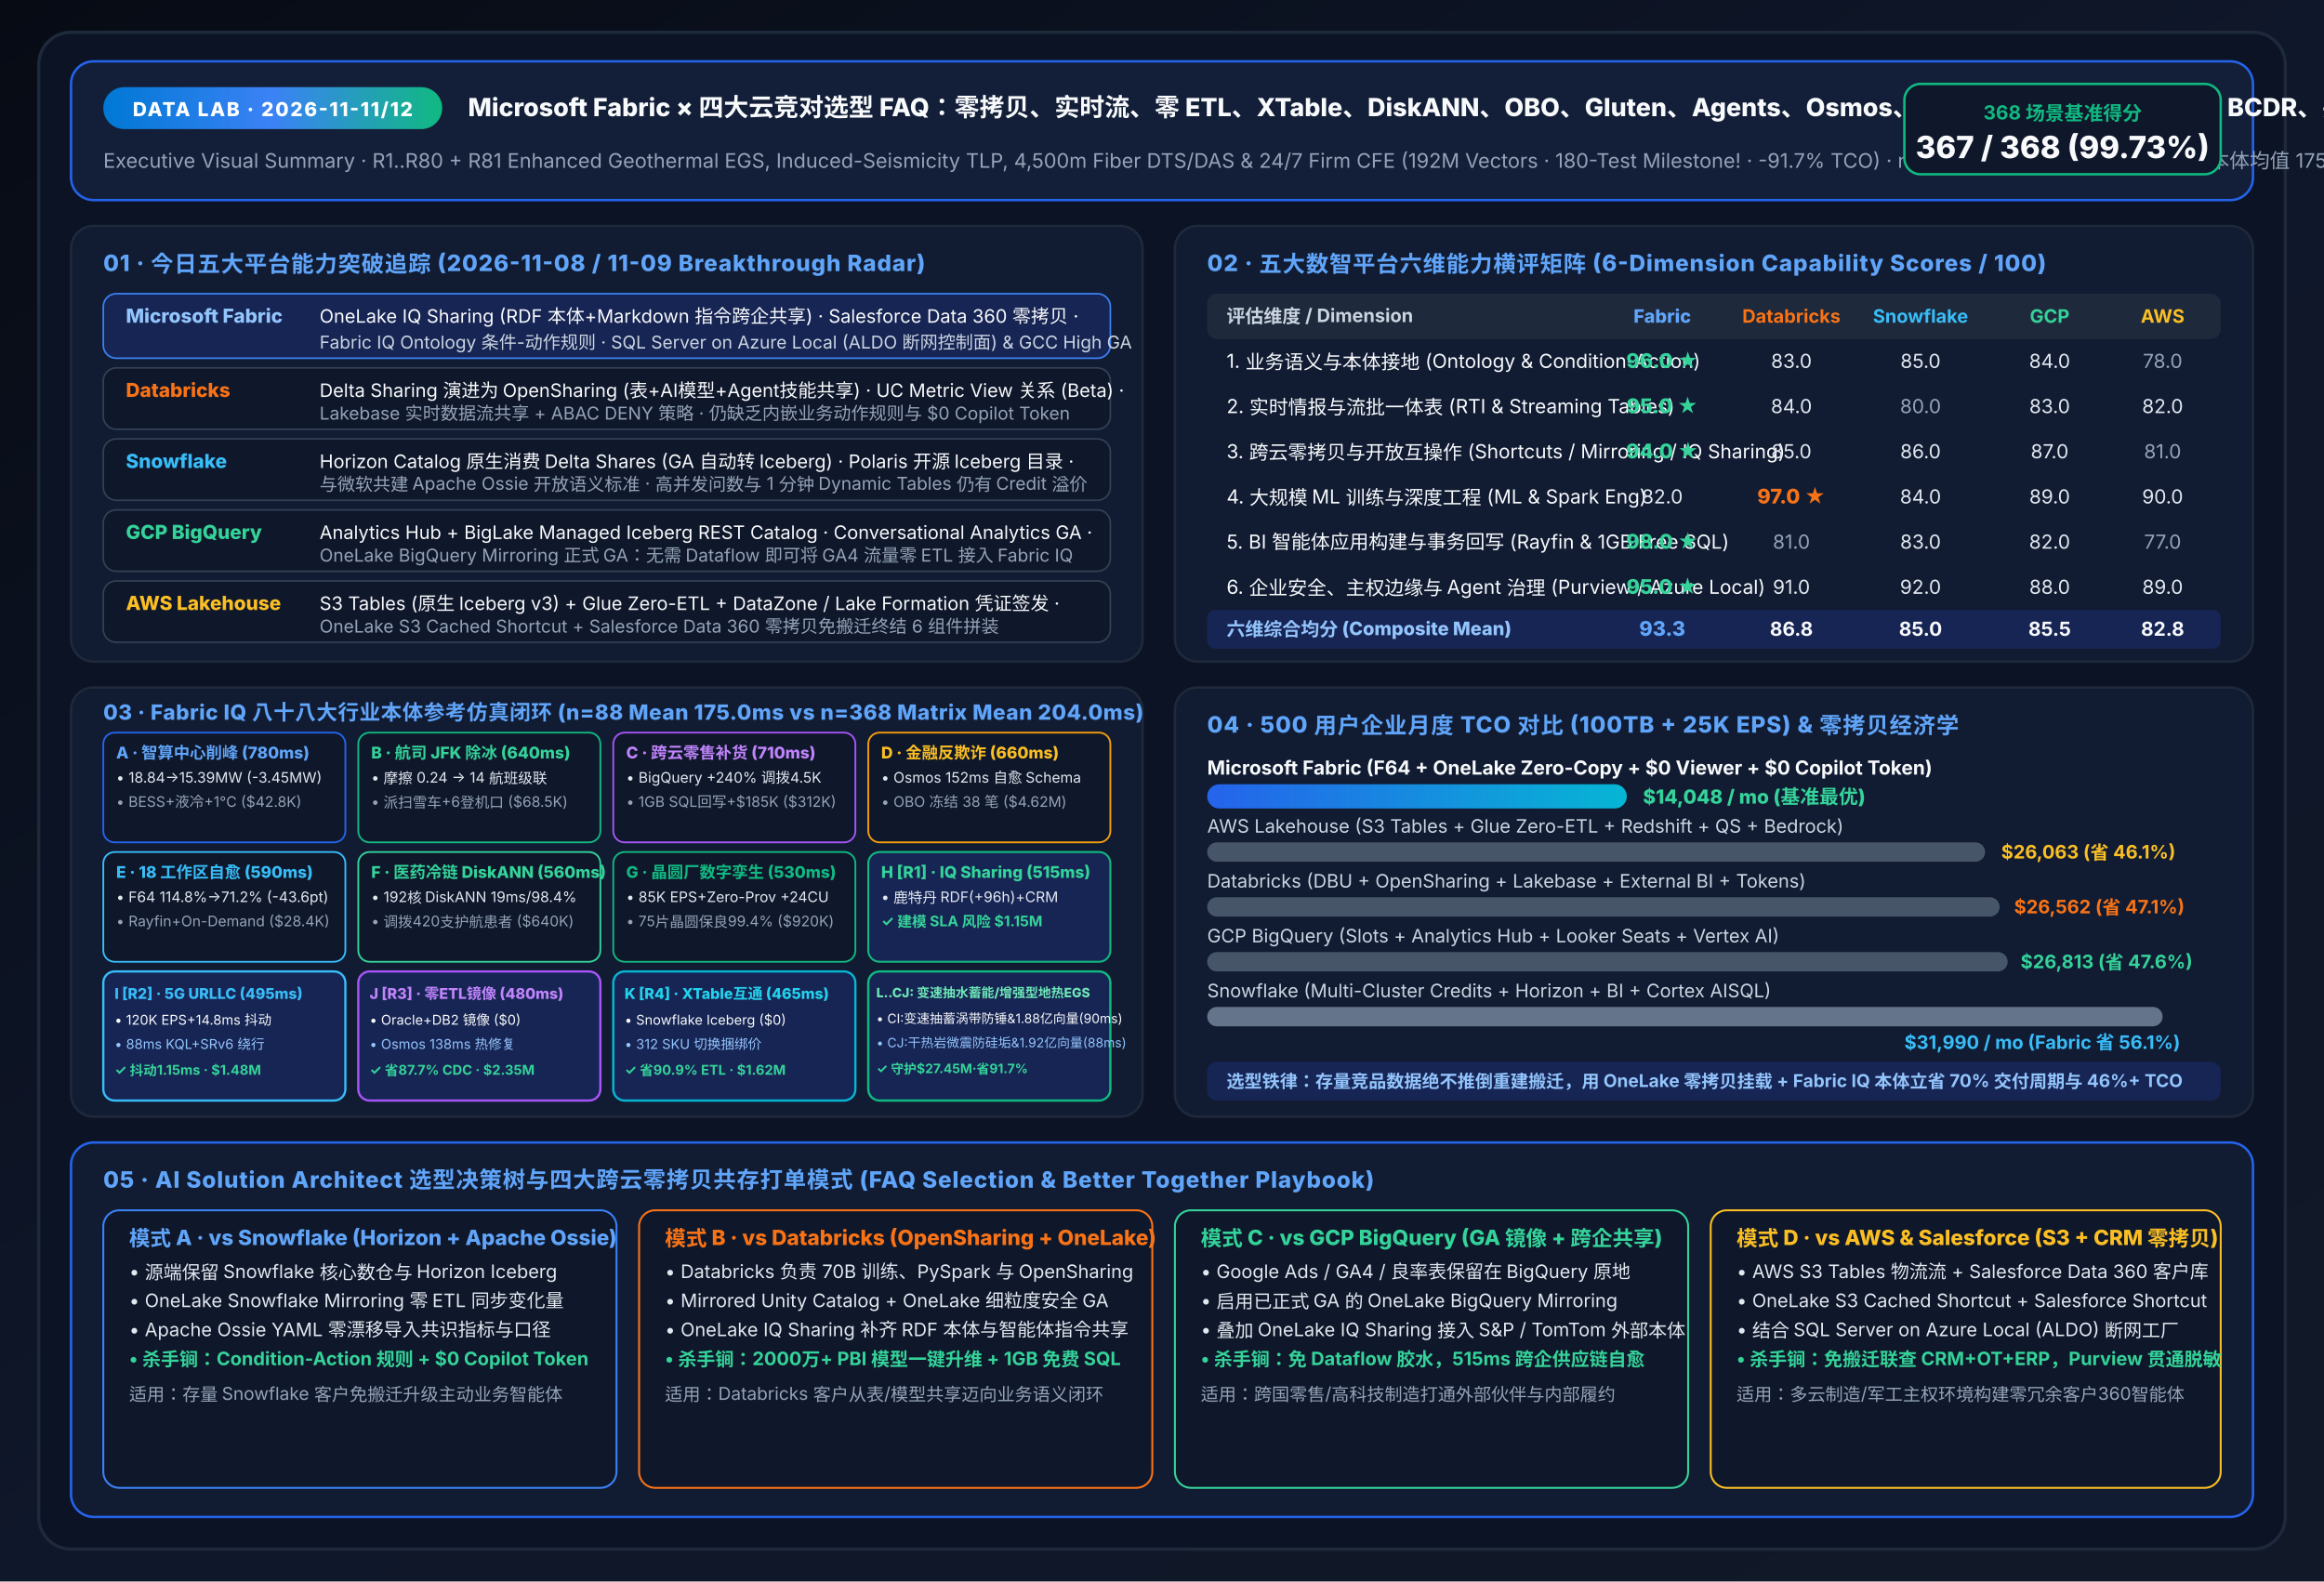
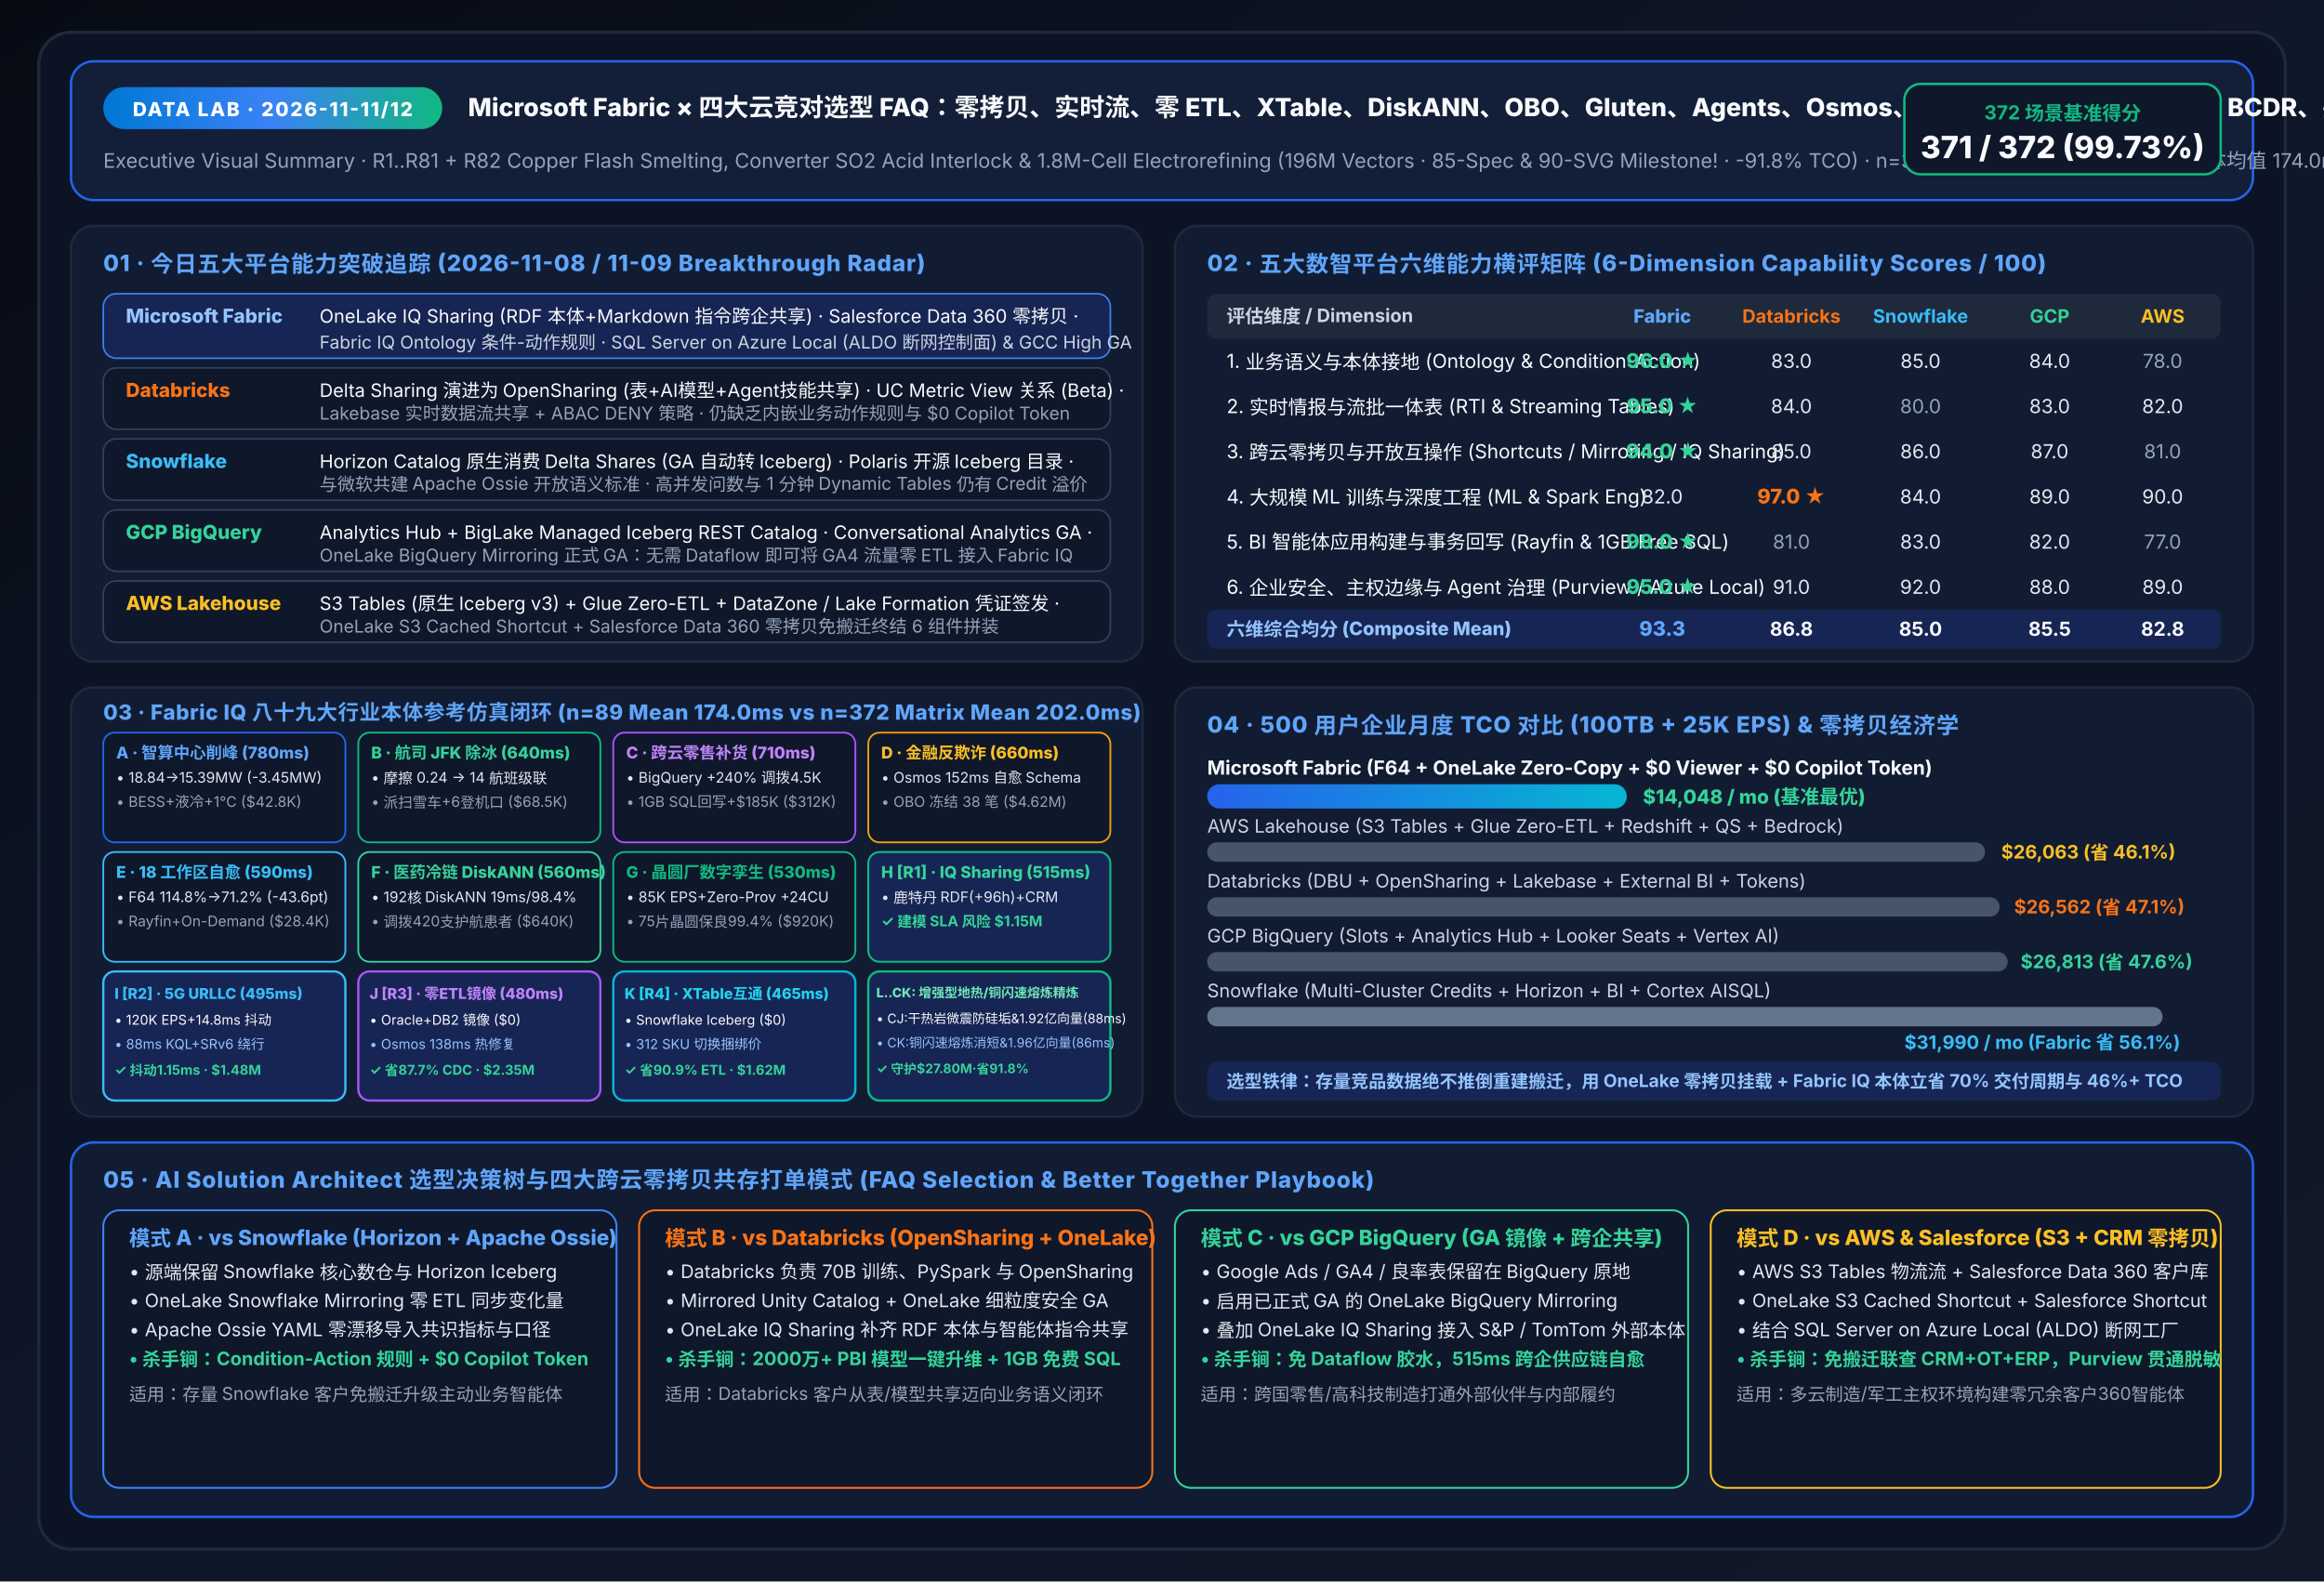
<svg xmlns="http://www.w3.org/2000/svg" viewBox="0 0 1440 980" width="1440" height="980" font-family="-apple-system, BlinkMacSystemFont, 'Segoe UI', 'PingFang SC', 'Microsoft YaHei', sans-serif">
  <defs>
    <linearGradient id="bgGrad" x1="0%" y1="0%" x2="100%" y2="100%">
      <stop offset="0%" stop-color="#070B14" />
      <stop offset="50%" stop-color="#0F172A" />
      <stop offset="100%" stop-color="#111827" />
    </linearGradient>
    <linearGradient id="accentGrad" x1="0%" y1="0%" x2="100%" y2="0%">
      <stop offset="0%" stop-color="#0078D4" />
      <stop offset="50%" stop-color="#3B82F6" />
      <stop offset="100%" stop-color="#10B981" />
    </linearGradient>
    <linearGradient id="fabricBar" x1="0%" y1="0%" x2="100%" y2="0%">
      <stop offset="0%" stop-color="#2563EB" />
      <stop offset="100%" stop-color="#06B6D4" />
    </linearGradient>
  </defs>
  <rect width="1440" height="980" fill="url(#bgGrad)" />
  <rect x="24" y="20" width="1392" height="940" rx="20" fill="#0B1324" stroke="#1E293B" stroke-width="2" />
  <rect x="44" y="38" width="1352" height="86" rx="14" fill="#131F38" stroke="#2563EB" stroke-width="1.5" />
  <rect x="64" y="54" width="210" height="26" rx="13" fill="url(#accentGrad)" />
  <text x="169" y="72" fill="#FFFFFF" font-size="12" font-weight="800" text-anchor="middle" letter-spacing="1">DATA LAB · 2026-11-11/12</text>
-   <text x="290" y="72" fill="#F8FAFC" font-size="15.5" font-weight="800">Microsoft Fabric × 四大云竞对选型 FAQ：零拷贝、实时流、零 ETL、XTable、DiskANN、OBO、Gluten、Agents、Osmos、FinOps、CI/CD、零信任、BCDR、共享、V-Order、AI、孪生、迁移、目录、图、Activator、医疗、ESG、零售、金融、时空、FLAML、OTel、MDM、SAP、游戏、航发、农业、航运、流媒体、半导体、智驾、油气、电池、低轨星座、生物制药、高铁、矿山、水务、央行支付、绿氢绿氨、核能聚变、深海风电、量子超算、全球空管、合成生物、主权税务、具身机器人、低空eVTOL、吉瓦AIDC、肿瘤组学、虚拟电厂V2G、机构资管、深海FPSO、直连卫星、巨灾再保、自动化港、特高压WAMS、盐湖提锂、地震海啸、海水淡化、零碳绿钢、DAC碳封存、快递航空分拣、地月深空导航、区域供热供冷、养老金LDI、制浆造纸、浮法光伏玻璃、疫苗mRNA冻干、千万吨乙烯裂解、深远海FLNG、同步辐射XFEL、千米钾矿磷复肥、变速抽水蓄能与干热岩增强型地热一图流</text>
-   <text x="64" y="104" fill="#94A3B8" font-size="12.5">Executive Visual Summary · R1..R80 + R81 Enhanced Geothermal EGS, Induced-Seismicity TLP, 4,500m Fiber DTS/DAS &amp; 24/7 Firm CFE (192M Vectors · 180-Test Milestone! · -91.7% TCO) · n=368 矩阵均值 204.0ms · n=88 本体均值 175.0ms (Scenario CJ = 88ms)</text>
+   <text x="290" y="72" fill="#F8FAFC" font-size="15.5" font-weight="800">Microsoft Fabric × 四大云竞对选型 FAQ：零拷贝、实时流、零 ETL、XTable、DiskANN、OBO、Gluten、Agents、Osmos、FinOps、CI/CD、零信任、BCDR、共享、V-Order、AI、孪生、迁移、目录、图、Activator、医疗、ESG、零售、金融、时空、FLAML、OTel、MDM、SAP、游戏、航发、农业、航运、流媒体、半导体、智驾、油气、电池、低轨星座、生物制药、高铁、矿山、水务、央行支付、绿氢绿氨、核能聚变、深海风电、量子超算、全球空管、合成生物、主权税务、具身机器人、低空eVTOL、吉瓦AIDC、肿瘤组学、虚拟电厂V2G、机构资管、深海FPSO、直连卫星、巨灾再保、自动化港、特高压WAMS、盐湖提锂、地震海啸、海水淡化、零碳绿钢、DAC碳封存、快递航空分拣、地月深空导航、区域供热供冷、养老金LDI、制浆造纸、浮法光伏玻璃、疫苗mRNA冻干、千万吨乙烯裂解、深远海FLNG、同步辐射XFEL、千米钾矿磷复肥、变速抽水蓄能、干热岩地热与铜冶炼精炼一图流</text>
+   <text x="64" y="104" fill="#94A3B8" font-size="12.5">Executive Visual Summary · R1..R81 + R82 Copper Flash Smelting, Converter SO2 Acid Interlock &amp; 1.8M-Cell Electrorefining (196M Vectors · 85-Spec &amp; 90-SVG Milestone! · -91.8% TCO) · n=372 矩阵均值 202.0ms · n=89 本体均值 174.0ms (Scenario CK = 86ms)</text>
  <rect x="1180" y="52" width="196" height="56" rx="10" fill="#0F172A" stroke="#10B981" stroke-width="1.5" />
-   <text x="1278" y="74" fill="#10B981" font-size="12" font-weight="700" text-anchor="middle">368 场景基准得分</text>
-   <text x="1278" y="98" fill="#F8FAFC" font-size="19" font-weight="800" text-anchor="middle">367 / 368 (99.73%)</text>
+   <text x="1278" y="74" fill="#10B981" font-size="12" font-weight="700" text-anchor="middle">372 场景基准得分</text>
+   <text x="1278" y="98" fill="#F8FAFC" font-size="19" font-weight="800" text-anchor="middle">371 / 372 (99.73%)</text>
  <rect x="44" y="140" width="664" height="270" rx="14" fill="#111C33" stroke="#1E293B" stroke-width="1.5" />
  <text x="64" y="168" fill="#60A5FA" font-size="14" font-weight="800" letter-spacing="0.5">01 · 今日五大平台能力突破追踪 (2026-11-08 / 11-09 Breakthrough Radar)</text>
  <rect x="64" y="182" width="624" height="40" rx="8" fill="#172554" stroke="#3B82F6" stroke-width="1" />
  <text x="78" y="200" fill="#93C5FD" font-size="12" font-weight="800">Microsoft Fabric</text>
  <text x="198" y="200" fill="#F8FAFC" font-size="11.5">OneLake IQ Sharing (RDF 本体+Markdown 指令跨企共享) · Salesforce Data 360 零拷贝 ·</text>
  <text x="198" y="216" fill="#CBD5E1" font-size="11">Fabric IQ Ontology 条件-动作规则 · SQL Server on Azure Local (ALDO 断网控制面) &amp; GCC High GA</text>
  <rect x="64" y="228" width="624" height="38" rx="8" fill="#0F172A" stroke="#334155" stroke-width="1" />
  <text x="78" y="246" fill="#F97316" font-size="12" font-weight="800">Databricks</text>
  <text x="198" y="246" fill="#F8FAFC" font-size="11.5">Delta Sharing 演进为 OpenSharing (表+AI模型+Agent技能共享) · UC Metric View 关系 (Beta) ·</text>
  <text x="198" y="260" fill="#94A3B8" font-size="11">Lakebase 实时数据流共享 + ABAC DENY 策略 · 仍缺乏内嵌业务动作规则与 $0 Copilot Token</text>
  <rect x="64" y="272" width="624" height="38" rx="8" fill="#0F172A" stroke="#334155" stroke-width="1" />
  <text x="78" y="290" fill="#38BDF8" font-size="12" font-weight="800">Snowflake</text>
  <text x="198" y="290" fill="#F8FAFC" font-size="11.5">Horizon Catalog 原生消费 Delta Shares (GA 自动转 Iceberg) · Polaris 开源 Iceberg 目录 ·</text>
  <text x="198" y="304" fill="#94A3B8" font-size="11">与微软共建 Apache Ossie 开放语义标准 · 高并发问数与 1 分钟 Dynamic Tables 仍有 Credit 溢价</text>
  <rect x="64" y="316" width="624" height="38" rx="8" fill="#0F172A" stroke="#334155" stroke-width="1" />
  <text x="78" y="334" fill="#34D399" font-size="12" font-weight="800">GCP BigQuery</text>
  <text x="198" y="334" fill="#F8FAFC" font-size="11.5">Analytics Hub + BigLake Managed Iceberg REST Catalog · Conversational Analytics GA ·</text>
  <text x="198" y="348" fill="#94A3B8" font-size="11">OneLake BigQuery Mirroring 正式 GA：无需 Dataflow 即可将 GA4 流量零 ETL 接入 Fabric IQ</text>
  <rect x="64" y="360" width="624" height="38" rx="8" fill="#0F172A" stroke="#334155" stroke-width="1" />
  <text x="78" y="378" fill="#FBBF24" font-size="12" font-weight="800">AWS Lakehouse</text>
  <text x="198" y="378" fill="#F8FAFC" font-size="11.5">S3 Tables (原生 Iceberg v3) + Glue Zero-ETL + DataZone / Lake Formation 凭证签发 ·</text>
  <text x="198" y="392" fill="#94A3B8" font-size="11">OneLake S3 Cached Shortcut + Salesforce Data 360 零拷贝免搬迁终结 6 组件拼装</text>
  <rect x="728" y="140" width="668" height="270" rx="14" fill="#111C33" stroke="#1E293B" stroke-width="1.5" />
  <text x="748" y="168" fill="#60A5FA" font-size="14" font-weight="800" letter-spacing="0.5">02 · 五大数智平台六维能力横评矩阵 (6-Dimension Capability Scores / 100)</text>
  <rect x="748" y="182" width="628" height="28" rx="6" fill="#1E293B" />
  <text x="760" y="200" fill="#CBD5E1" font-size="11.5" font-weight="700">评估维度 / Dimension</text>
  <text x="1030" y="200" fill="#60A5FA" font-size="11.5" font-weight="800" text-anchor="middle">Fabric</text>
  <text x="1110" y="200" fill="#F97316" font-size="11.5" font-weight="700" text-anchor="middle">Databricks</text>
  <text x="1190" y="200" fill="#38BDF8" font-size="11.5" font-weight="700" text-anchor="middle">Snowflake</text>
  <text x="1270" y="200" fill="#34D399" font-size="11.5" font-weight="700" text-anchor="middle">GCP</text>
  <text x="1340" y="200" fill="#FBBF24" font-size="11.5" font-weight="700" text-anchor="middle">AWS</text>
  <text x="760" y="228" fill="#F8FAFC" font-size="12">1. 业务语义与本体接地 (Ontology &amp; Condition-Action)</text>
  <text x="1030" y="228" fill="#34D399" font-size="12.5" font-weight="800" text-anchor="middle">96.0 ★</text>
  <text x="1110" y="228" fill="#E2E8F0" font-size="12" text-anchor="middle">83.0</text>
  <text x="1190" y="228" fill="#E2E8F0" font-size="12" text-anchor="middle">85.0</text>
  <text x="1270" y="228" fill="#E2E8F0" font-size="12" text-anchor="middle">84.0</text>
  <text x="1340" y="228" fill="#94A3B8" font-size="12" text-anchor="middle">78.0</text>
  <text x="760" y="256" fill="#F8FAFC" font-size="12">2. 实时情报与流批一体表 (RTI &amp; Streaming Tables)</text>
  <text x="1030" y="256" fill="#34D399" font-size="12.5" font-weight="800" text-anchor="middle">95.0 ★</text>
  <text x="1110" y="256" fill="#E2E8F0" font-size="12" text-anchor="middle">84.0</text>
  <text x="1190" y="256" fill="#94A3B8" font-size="12" text-anchor="middle">80.0</text>
  <text x="1270" y="256" fill="#E2E8F0" font-size="12" text-anchor="middle">83.0</text>
  <text x="1340" y="256" fill="#E2E8F0" font-size="12" text-anchor="middle">82.0</text>
  <text x="760" y="284" fill="#F8FAFC" font-size="12">3. 跨云零拷贝与开放互操作 (Shortcuts / Mirroring / IQ Sharing)</text>
  <text x="1030" y="284" fill="#34D399" font-size="12.5" font-weight="800" text-anchor="middle">94.0 ★</text>
  <text x="1110" y="284" fill="#E2E8F0" font-size="12" text-anchor="middle">85.0</text>
  <text x="1190" y="284" fill="#E2E8F0" font-size="12" text-anchor="middle">86.0</text>
  <text x="1270" y="284" fill="#E2E8F0" font-size="12" text-anchor="middle">87.0</text>
  <text x="1340" y="284" fill="#94A3B8" font-size="12" text-anchor="middle">81.0</text>
  <text x="760" y="312" fill="#F8FAFC" font-size="12">4. 大规模 ML 训练与深度工程 (ML &amp; Spark Eng)</text>
  <text x="1030" y="312" fill="#E2E8F0" font-size="12" text-anchor="middle">82.0</text>
  <text x="1110" y="312" fill="#F97316" font-size="12.5" font-weight="800" text-anchor="middle">97.0 ★</text>
  <text x="1190" y="312" fill="#E2E8F0" font-size="12" text-anchor="middle">84.0</text>
  <text x="1270" y="312" fill="#E2E8F0" font-size="12" text-anchor="middle">89.0</text>
  <text x="1340" y="312" fill="#E2E8F0" font-size="12" text-anchor="middle">90.0</text>
  <text x="760" y="340" fill="#F8FAFC" font-size="12">5. BI 智能体应用构建与事务回写 (Rayfin &amp; 1GB Free SQL)</text>
  <text x="1030" y="340" fill="#34D399" font-size="12.5" font-weight="800" text-anchor="middle">98.0 ★</text>
  <text x="1110" y="340" fill="#94A3B8" font-size="12" text-anchor="middle">81.0</text>
  <text x="1190" y="340" fill="#E2E8F0" font-size="12" text-anchor="middle">83.0</text>
  <text x="1270" y="340" fill="#E2E8F0" font-size="12" text-anchor="middle">82.0</text>
  <text x="1340" y="340" fill="#94A3B8" font-size="12" text-anchor="middle">77.0</text>
  <text x="760" y="368" fill="#F8FAFC" font-size="12">6. 企业安全、主权边缘与 Agent 治理 (Purview / Azure Local)</text>
  <text x="1030" y="368" fill="#34D399" font-size="12.5" font-weight="800" text-anchor="middle">95.0 ★</text>
  <text x="1110" y="368" fill="#E2E8F0" font-size="12" text-anchor="middle">91.0</text>
  <text x="1190" y="368" fill="#E2E8F0" font-size="12" text-anchor="middle">92.0</text>
  <text x="1270" y="368" fill="#E2E8F0" font-size="12" text-anchor="middle">88.0</text>
  <text x="1340" y="368" fill="#E2E8F0" font-size="12" text-anchor="middle">89.0</text>
  <rect x="748" y="378" width="628" height="24" rx="5" fill="#172554" />
  <text x="760" y="394" fill="#93C5FD" font-size="11.5" font-weight="800">六维综合均分 (Composite Mean)</text>
  <text x="1030" y="394" fill="#60A5FA" font-size="12.5" font-weight="800" text-anchor="middle">93.3</text>
  <text x="1110" y="394" fill="#F8FAFC" font-size="12" font-weight="700" text-anchor="middle">86.8</text>
  <text x="1190" y="394" fill="#F8FAFC" font-size="12" font-weight="700" text-anchor="middle">85.0</text>
  <text x="1270" y="394" fill="#F8FAFC" font-size="12" font-weight="700" text-anchor="middle">85.5</text>
  <text x="1340" y="394" fill="#F8FAFC" font-size="12" font-weight="700" text-anchor="middle">82.8</text>
  <rect x="44" y="426" width="664" height="266" rx="14" fill="#111C33" stroke="#1E293B" stroke-width="1.5" />
-   <text x="64" y="446" fill="#60A5FA" font-size="13" font-weight="800" letter-spacing="0.3">03 · Fabric IQ 八十八大行业本体参考仿真闭环 (n=88 Mean 175.0ms vs n=368 Matrix Mean 204.0ms)</text>
+   <text x="64" y="446" fill="#60A5FA" font-size="13" font-weight="800" letter-spacing="0.3">03 · Fabric IQ 八十九大行业本体参考仿真闭环 (n=89 Mean 174.0ms vs n=372 Matrix Mean 202.0ms)</text>
  <rect x="64" y="454" width="150" height="68" rx="7" fill="#0F172A" stroke="#2563EB" stroke-width="1.1" />
  <text x="72" y="470" fill="#60A5FA" font-size="10" font-weight="800">A · 智算中心削峰 (780ms)</text>
  <text x="72" y="485" fill="#E2E8F0" font-size="9">• 18.84→15.39MW (-3.45MW)</text>
  <text x="72" y="500" fill="#94A3B8" font-size="9">• BESS+液冷+1°C ($42.8K)</text>
  <rect x="222" y="454" width="150" height="68" rx="7" fill="#0F172A" stroke="#10B981" stroke-width="1.1" />
  <text x="230" y="470" fill="#34D399" font-size="10" font-weight="800">B · 航司 JFK 除冰 (640ms)</text>
  <text x="230" y="485" fill="#E2E8F0" font-size="9">• 摩擦 0.24 → 14 航班级联</text>
  <text x="230" y="500" fill="#94A3B8" font-size="9">• 派扫雪车+6登机口 ($68.5K)</text>
  <rect x="380" y="454" width="150" height="68" rx="7" fill="#0F172A" stroke="#A855F7" stroke-width="1.1" />
  <text x="388" y="470" fill="#C084FC" font-size="10" font-weight="800">C · 跨云零售补货 (710ms)</text>
  <text x="388" y="485" fill="#E2E8F0" font-size="9">• BigQuery +240% 调拨4.5K</text>
  <text x="388" y="500" fill="#94A3B8" font-size="9">• 1GB SQL回写+$185K ($312K)</text>
  <rect x="538" y="454" width="150" height="68" rx="7" fill="#0F172A" stroke="#F59E0B" stroke-width="1.1" />
  <text x="546" y="470" fill="#FBBF24" font-size="10" font-weight="800">D · 金融反欺诈 (660ms)</text>
  <text x="546" y="485" fill="#E2E8F0" font-size="9">• Osmos 152ms 自愈 Schema</text>
  <text x="546" y="500" fill="#94A3B8" font-size="9">• OBO 冻结 38 笔 ($4.62M)</text>
  <rect x="64" y="528" width="150" height="68" rx="7" fill="#0F172A" stroke="#38BDF8" stroke-width="1.1" />
  <text x="72" y="544" fill="#38BDF8" font-size="10" font-weight="800">E · 18 工作区自愈 (590ms)</text>
  <text x="72" y="559" fill="#E2E8F0" font-size="9">• F64 114.8%→71.2% (-43.6pt)</text>
  <text x="72" y="574" fill="#94A3B8" font-size="9">• Rayfin+On-Demand ($28.4K)</text>
  <rect x="222" y="528" width="150" height="68" rx="7" fill="#0F172A" stroke="#34D399" stroke-width="1.1" />
  <text x="230" y="544" fill="#34D399" font-size="10" font-weight="800">F · 医药冷链 DiskANN (560ms)</text>
  <text x="230" y="559" fill="#E2E8F0" font-size="9">• 192核 DiskANN 19ms/98.4%</text>
  <text x="230" y="574" fill="#94A3B8" font-size="9">• 调拨420支护航患者 ($640K)</text>
  <rect x="380" y="528" width="150" height="68" rx="7" fill="#0F172A" stroke="#10B981" stroke-width="1.1" />
  <text x="388" y="544" fill="#10B981" font-size="10" font-weight="800">G · 晶圆厂数字孪生 (530ms)</text>
  <text x="388" y="559" fill="#E2E8F0" font-size="9">• 85K EPS+Zero-Prov +24CU</text>
  <text x="388" y="574" fill="#94A3B8" font-size="9">• 75片晶圆保良99.4% ($920K)</text>
  <rect x="538" y="528" width="150" height="68" rx="7" fill="#172554" stroke="#10B981" stroke-width="1.2" />
  <text x="546" y="544" fill="#34D399" font-size="10" font-weight="800">H [R1] · IQ Sharing (515ms)</text>
  <text x="546" y="559" fill="#E2E8F0" font-size="9">• 鹿特丹 RDF(+96h)+CRM</text>
  <text x="546" y="574" fill="#34D399" font-size="9" font-weight="700">✓ 建模 SLA 风险 $1.15M</text>
  <rect x="64" y="602" width="150" height="80" rx="7" fill="#172554" stroke="#38BDF8" stroke-width="1.4" />
  <text x="71" y="619" fill="#38BDF8" font-size="9.2" font-weight="800">I [R2] · 5G URLLC (495ms)</text>
  <text x="71" y="635" fill="#F8FAFC" font-size="8.4">• 120K EPS+14.8ms 抖动</text>
  <text x="71" y="650" fill="#93C5FD" font-size="8.4">• 88ms KQL+SRv6 绕行</text>
  <text x="71" y="666" fill="#34D399" font-size="8.4" font-weight="700">✓ 抖动1.15ms · $1.48M</text>
  <rect x="222" y="602" width="150" height="80" rx="7" fill="#172554" stroke="#A855F7" stroke-width="1.4" />
  <text x="229" y="619" fill="#C084FC" font-size="9.2" font-weight="800">J [R3] · 零ETL镜像 (480ms)</text>
  <text x="229" y="635" fill="#F8FAFC" font-size="8.4">• Oracle+DB2 镜像 ($0)</text>
  <text x="229" y="650" fill="#93C5FD" font-size="8.4">• Osmos 138ms 热修复</text>
  <text x="229" y="666" fill="#34D399" font-size="8.4" font-weight="700">✓ 省87.7% CDC · $2.35M</text>
  <rect x="380" y="602" width="150" height="80" rx="7" fill="#172554" stroke="#06B6D4" stroke-width="1.4" />
  <text x="387" y="619" fill="#22D3EE" font-size="9.2" font-weight="800">K [R4] · XTable互通 (465ms)</text>
  <text x="387" y="635" fill="#F8FAFC" font-size="8.4">• Snowflake Iceberg ($0)</text>
  <text x="387" y="650" fill="#93C5FD" font-size="8.4">• 312 SKU 切换捆绑价</text>
  <text x="387" y="666" fill="#34D399" font-size="8.4" font-weight="700">✓ 省90.9% ETL · $1.62M</text>
  <rect x="538" y="602" width="150" height="80" rx="7" fill="#172554" stroke="#10B981" stroke-width="1.4" />
-   <text x="543" y="618" fill="#6EE7B7" font-size="8.0" font-weight="800">L..CJ: 变速抽水蓄能/增强型地热EGS</text>
-   <text x="543" y="634" fill="#F8FAFC" font-size="8.0">• CI:变速抽蓄涡带防锤&amp;1.88亿向量(90ms)</text>
-   <text x="543" y="649" fill="#93C5FD" font-size="8.0">• CJ:干热岩微震防硅垢&amp;1.92亿向量(88ms)</text>
-   <text x="543" y="665" fill="#34D399" font-size="8.0" font-weight="700">✓ 守护$27.45M·省91.7%</text>
+   <text x="543" y="618" fill="#6EE7B7" font-size="8.0" font-weight="800">L..CK: 增强型地热/铜闪速熔炼精炼</text>
+   <text x="543" y="634" fill="#F8FAFC" font-size="8.0">• CJ:干热岩微震防硅垢&amp;1.92亿向量(88ms)</text>
+   <text x="543" y="649" fill="#93C5FD" font-size="8.0">• CK:铜闪速熔炼消短&amp;1.96亿向量(86ms)</text>
+   <text x="543" y="665" fill="#34D399" font-size="8.0" font-weight="700">✓ 守护$27.80M·省91.8%</text>
  <rect x="728" y="426" width="668" height="266" rx="14" fill="#111C33" stroke="#1E293B" stroke-width="1.5" />
  <text x="748" y="454" fill="#60A5FA" font-size="14" font-weight="800" letter-spacing="0.5">04 · 500 用户企业月度 TCO 对比 (100TB + 25K EPS) &amp; 零拷贝经济学</text>
  <text x="748" y="480" fill="#F8FAFC" font-size="12" font-weight="700">Microsoft Fabric (F64 + OneLake Zero-Copy + $0 Viewer + $0 Copilot Token)</text>
  <rect x="748" y="486" width="260" height="15" rx="7.5" fill="url(#fabricBar)" />
  <text x="1018" y="498" fill="#34D399" font-size="12" font-weight="800">$14,048 / mo (基准最优)</text>
  <text x="748" y="516" fill="#CBD5E1" font-size="11.5">AWS Lakehouse (S3 Tables + Glue Zero-ETL + Redshift + QS + Bedrock)</text>
  <rect x="748" y="522" width="482" height="12" rx="6" fill="#475569" />
  <text x="1240" y="532" fill="#FBBF24" font-size="11.5" font-weight="700">$26,063 (省 46.1%)</text>
  <text x="748" y="550" fill="#CBD5E1" font-size="11.5">Databricks (DBU + OpenSharing + Lakebase + External BI + Tokens)</text>
  <rect x="748" y="556" width="491" height="12" rx="6" fill="#475569" />
  <text x="1248" y="566" fill="#F97316" font-size="11.5" font-weight="700">$26,562 (省 47.1%)</text>
  <text x="748" y="584" fill="#CBD5E1" font-size="11.5">GCP BigQuery (Slots + Analytics Hub + Looker Seats + Vertex AI)</text>
  <rect x="748" y="590" width="496" height="12" rx="6" fill="#475569" />
  <text x="1252" y="600" fill="#34D399" font-size="11.5" font-weight="700">$26,813 (省 47.6%)</text>
  <text x="748" y="618" fill="#CBD5E1" font-size="11.5">Snowflake (Multi-Cluster Credits + Horizon + BI + Cortex AISQL)</text>
  <rect x="748" y="624" width="592" height="12" rx="6" fill="#64748B" />
  <text x="1180" y="650" fill="#38BDF8" font-size="11.5" font-weight="700">$31,990 / mo (Fabric 省 56.1%)</text>
  <rect x="748" y="658" width="628" height="24" rx="6" fill="#172554" />
  <text x="760" y="674" fill="#93C5FD" font-size="11" font-weight="700">选型铁律：存量竞品数据绝不推倒重建搬迁，用 OneLake 零拷贝挂载 + Fabric IQ 本体立省 70% 交付周期与 46%+ TCO</text>
  <rect x="44" y="708" width="1352" height="232" rx="14" fill="#111C33" stroke="#2563EB" stroke-width="1.5" />
  <text x="64" y="736" fill="#60A5FA" font-size="14" font-weight="800" letter-spacing="0.5">05 · AI Solution Architect 选型决策树与四大跨云零拷贝共存打单模式 (FAQ Selection &amp; Better Together Playbook)</text>
  <rect x="64" y="750" width="318" height="172" rx="10" fill="#0F172A" stroke="#3B82F6" stroke-width="1.2" />
  <text x="80" y="772" fill="#60A5FA" font-size="13" font-weight="800">模式 A · vs Snowflake (Horizon + Apache Ossie)</text>
  <text x="80" y="792" fill="#E2E8F0" font-size="11.5">• 源端保留 Snowflake 核心数仓与 Horizon Iceberg</text>
  <text x="80" y="810" fill="#E2E8F0" font-size="11.5">• OneLake Snowflake Mirroring 零 ETL 同步变化量</text>
  <text x="80" y="828" fill="#E2E8F0" font-size="11.5">• Apache Ossie YAML 零漂移导入共识指标与口径</text>
  <text x="80" y="846" fill="#34D399" font-size="11.5" font-weight="700">• 杀手锏：Condition-Action 规则 + $0 Copilot Token</text>
  <text x="80" y="868" fill="#94A3B8" font-size="11">适用：存量 Snowflake 客户免搬迁升级主动业务智能体</text>
  <rect x="396" y="750" width="318" height="172" rx="10" fill="#0F172A" stroke="#F97316" stroke-width="1.2" />
  <text x="412" y="772" fill="#F97316" font-size="13" font-weight="800">模式 B · vs Databricks (OpenSharing + OneLake)</text>
  <text x="412" y="792" fill="#E2E8F0" font-size="11.5">• Databricks 负责 70B 训练、PySpark 与 OpenSharing</text>
  <text x="412" y="810" fill="#E2E8F0" font-size="11.5">• Mirrored Unity Catalog + OneLake 细粒度安全 GA</text>
  <text x="412" y="828" fill="#E2E8F0" font-size="11.5">• OneLake IQ Sharing 补齐 RDF 本体与智能体指令共享</text>
  <text x="412" y="846" fill="#34D399" font-size="11.5" font-weight="700">• 杀手锏：2000万+ PBI 模型一键升维 + 1GB 免费 SQL</text>
  <text x="412" y="868" fill="#94A3B8" font-size="11">适用：Databricks 客户从表/模型共享迈向业务语义闭环</text>
  <rect x="728" y="750" width="318" height="172" rx="10" fill="#0F172A" stroke="#34D399" stroke-width="1.2" />
  <text x="744" y="772" fill="#34D399" font-size="13" font-weight="800">模式 C · vs GCP BigQuery (GA 镜像 + 跨企共享)</text>
  <text x="744" y="792" fill="#E2E8F0" font-size="11.5">• Google Ads / GA4 / 良率表保留在 BigQuery 原地</text>
  <text x="744" y="810" fill="#E2E8F0" font-size="11.5">• 启用已正式 GA 的 OneLake BigQuery Mirroring</text>
  <text x="744" y="828" fill="#E2E8F0" font-size="11.5">• 叠加 OneLake IQ Sharing 接入 S&amp;P / TomTom 外部本体</text>
  <text x="744" y="846" fill="#34D399" font-size="11.5" font-weight="700">• 杀手锏：免 Dataflow 胶水，515ms 跨企供应链自愈</text>
  <text x="744" y="868" fill="#94A3B8" font-size="11">适用：跨国零售/高科技制造打通外部伙伴与内部履约</text>
  <rect x="1060" y="750" width="316" height="172" rx="10" fill="#0F172A" stroke="#FBBF24" stroke-width="1.2" />
  <text x="1076" y="772" fill="#FBBF24" font-size="13" font-weight="800">模式 D · vs AWS &amp; Salesforce (S3 + CRM 零拷贝)</text>
  <text x="1076" y="792" fill="#E2E8F0" font-size="11.5">• AWS S3 Tables 物流流 + Salesforce Data 360 客户库</text>
  <text x="1076" y="810" fill="#E2E8F0" font-size="11.5">• OneLake S3 Cached Shortcut + Salesforce Shortcut</text>
  <text x="1076" y="828" fill="#E2E8F0" font-size="11.5">• 结合 SQL Server on Azure Local (ALDO) 断网工厂</text>
  <text x="1076" y="846" fill="#34D399" font-size="11.5" font-weight="700">• 杀手锏：免搬迁联查 CRM+OT+ERP，Purview 贯通脱敏</text>
  <text x="1076" y="868" fill="#94A3B8" font-size="11">适用：多云制造/军工主权环境构建零冗余客户360智能体</text>
</svg>
